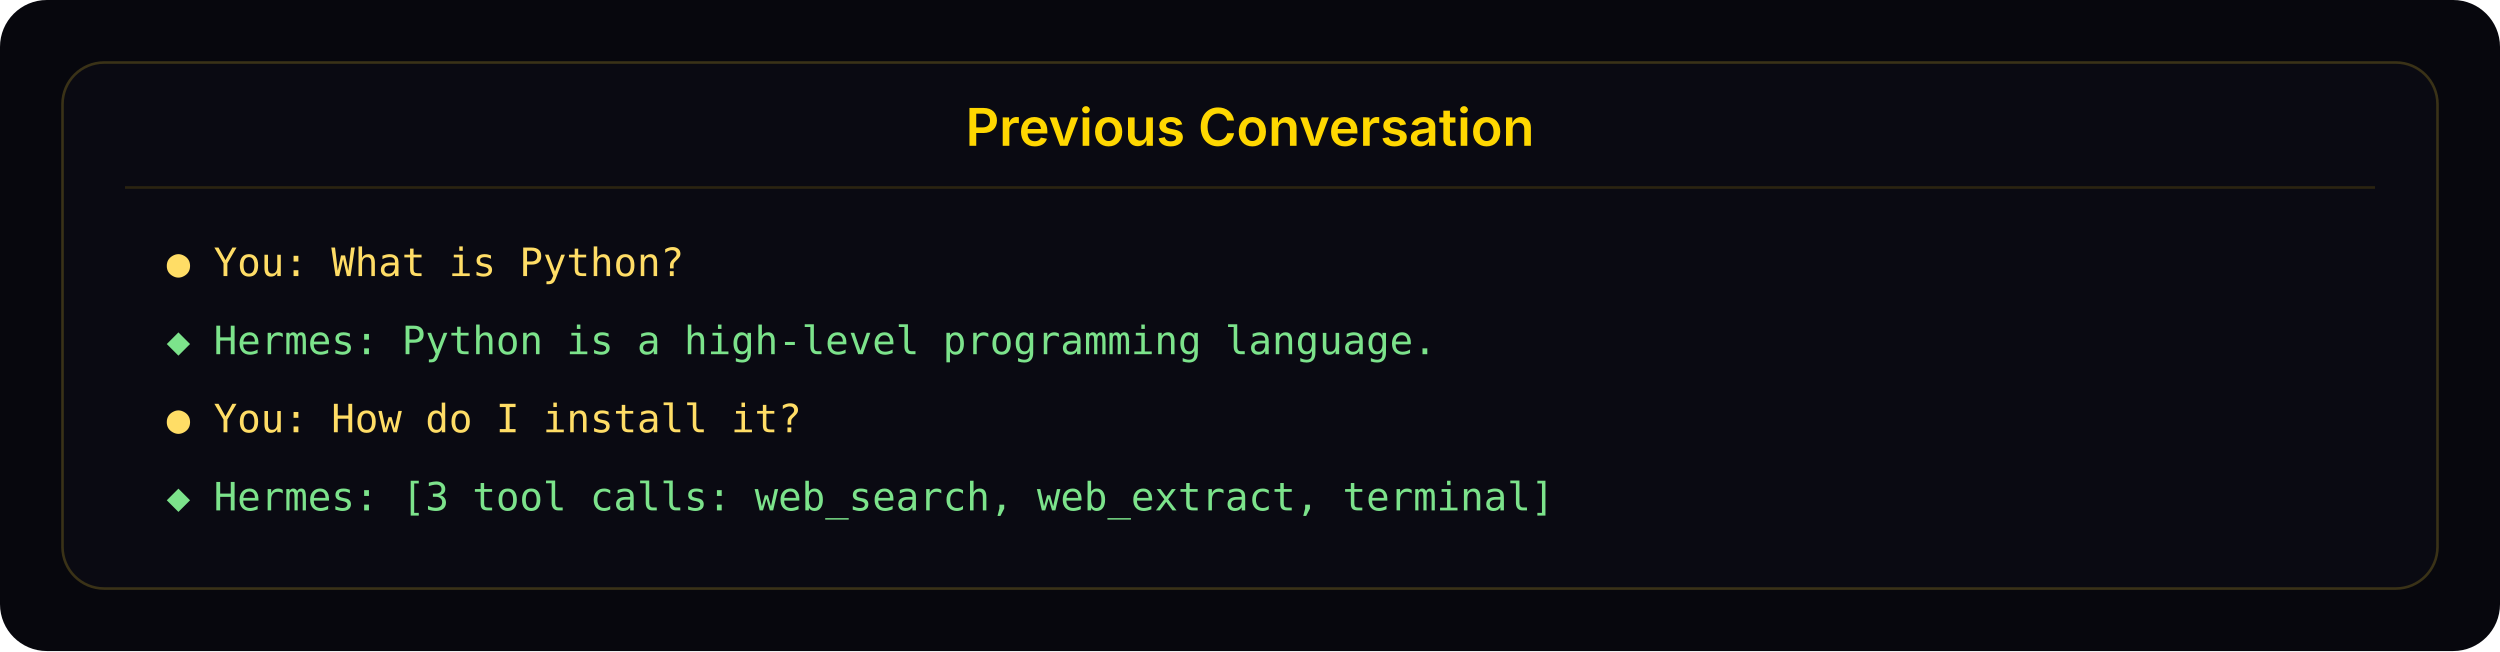
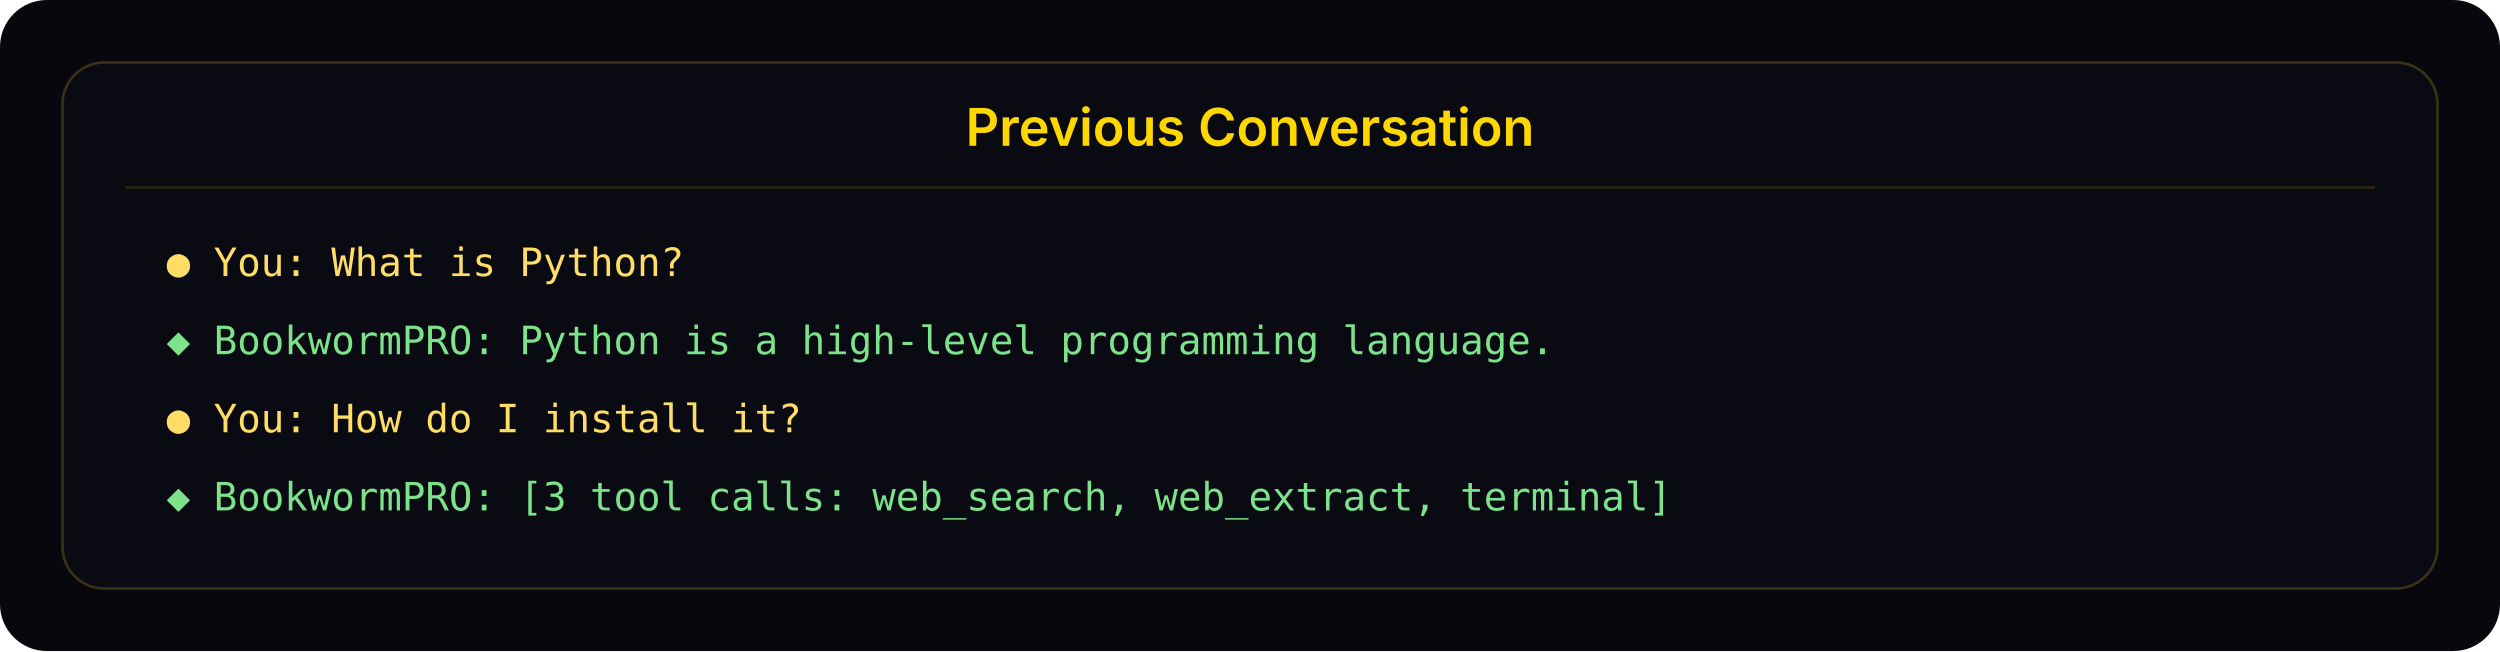
<svg xmlns="http://www.w3.org/2000/svg" width="960" height="250" viewBox="0 0 960 250" role="img" aria-labelledby="title desc">
  <rect width="960" height="250" rx="18" fill="#07070d" />
  <rect x="24" y="24" width="912" height="202" rx="16" fill="#0a0a12" stroke="#3a3217" />
  <text x="480" y="56" text-anchor="middle" fill="#ffd700" font-family="Inter, sans-serif" font-size="20" font-weight="600">Previous Conversation</text>
  <line x1="48" y1="72" x2="912" y2="72" stroke="#2b2410" />
  <text x="64" y="106" fill="#ffdd66" font-family="JetBrains Mono, monospace" font-size="15">● You: What is Python?</text>
-   <text x="64" y="136" fill="#7ce38b" font-family="JetBrains Mono, monospace" font-size="15">◆ Hermes: Python is a high-level programming language.</text>
+   <text x="64" y="136" fill="#7ce38b" font-family="JetBrains Mono, monospace" font-size="15">◆ BookwormPRO: Python is a high-level programming language.</text>
  <text x="64" y="166" fill="#ffdd66" font-family="JetBrains Mono, monospace" font-size="15">● You: How do I install it?</text>
-   <text x="64" y="196" fill="#7ce38b" font-family="JetBrains Mono, monospace" font-size="15">◆ Hermes: [3 tool calls: web_search, web_extract, terminal]</text>
+   <text x="64" y="196" fill="#7ce38b" font-family="JetBrains Mono, monospace" font-size="15">◆ BookwormPRO: [3 tool calls: web_search, web_extract, terminal]</text>
</svg>
